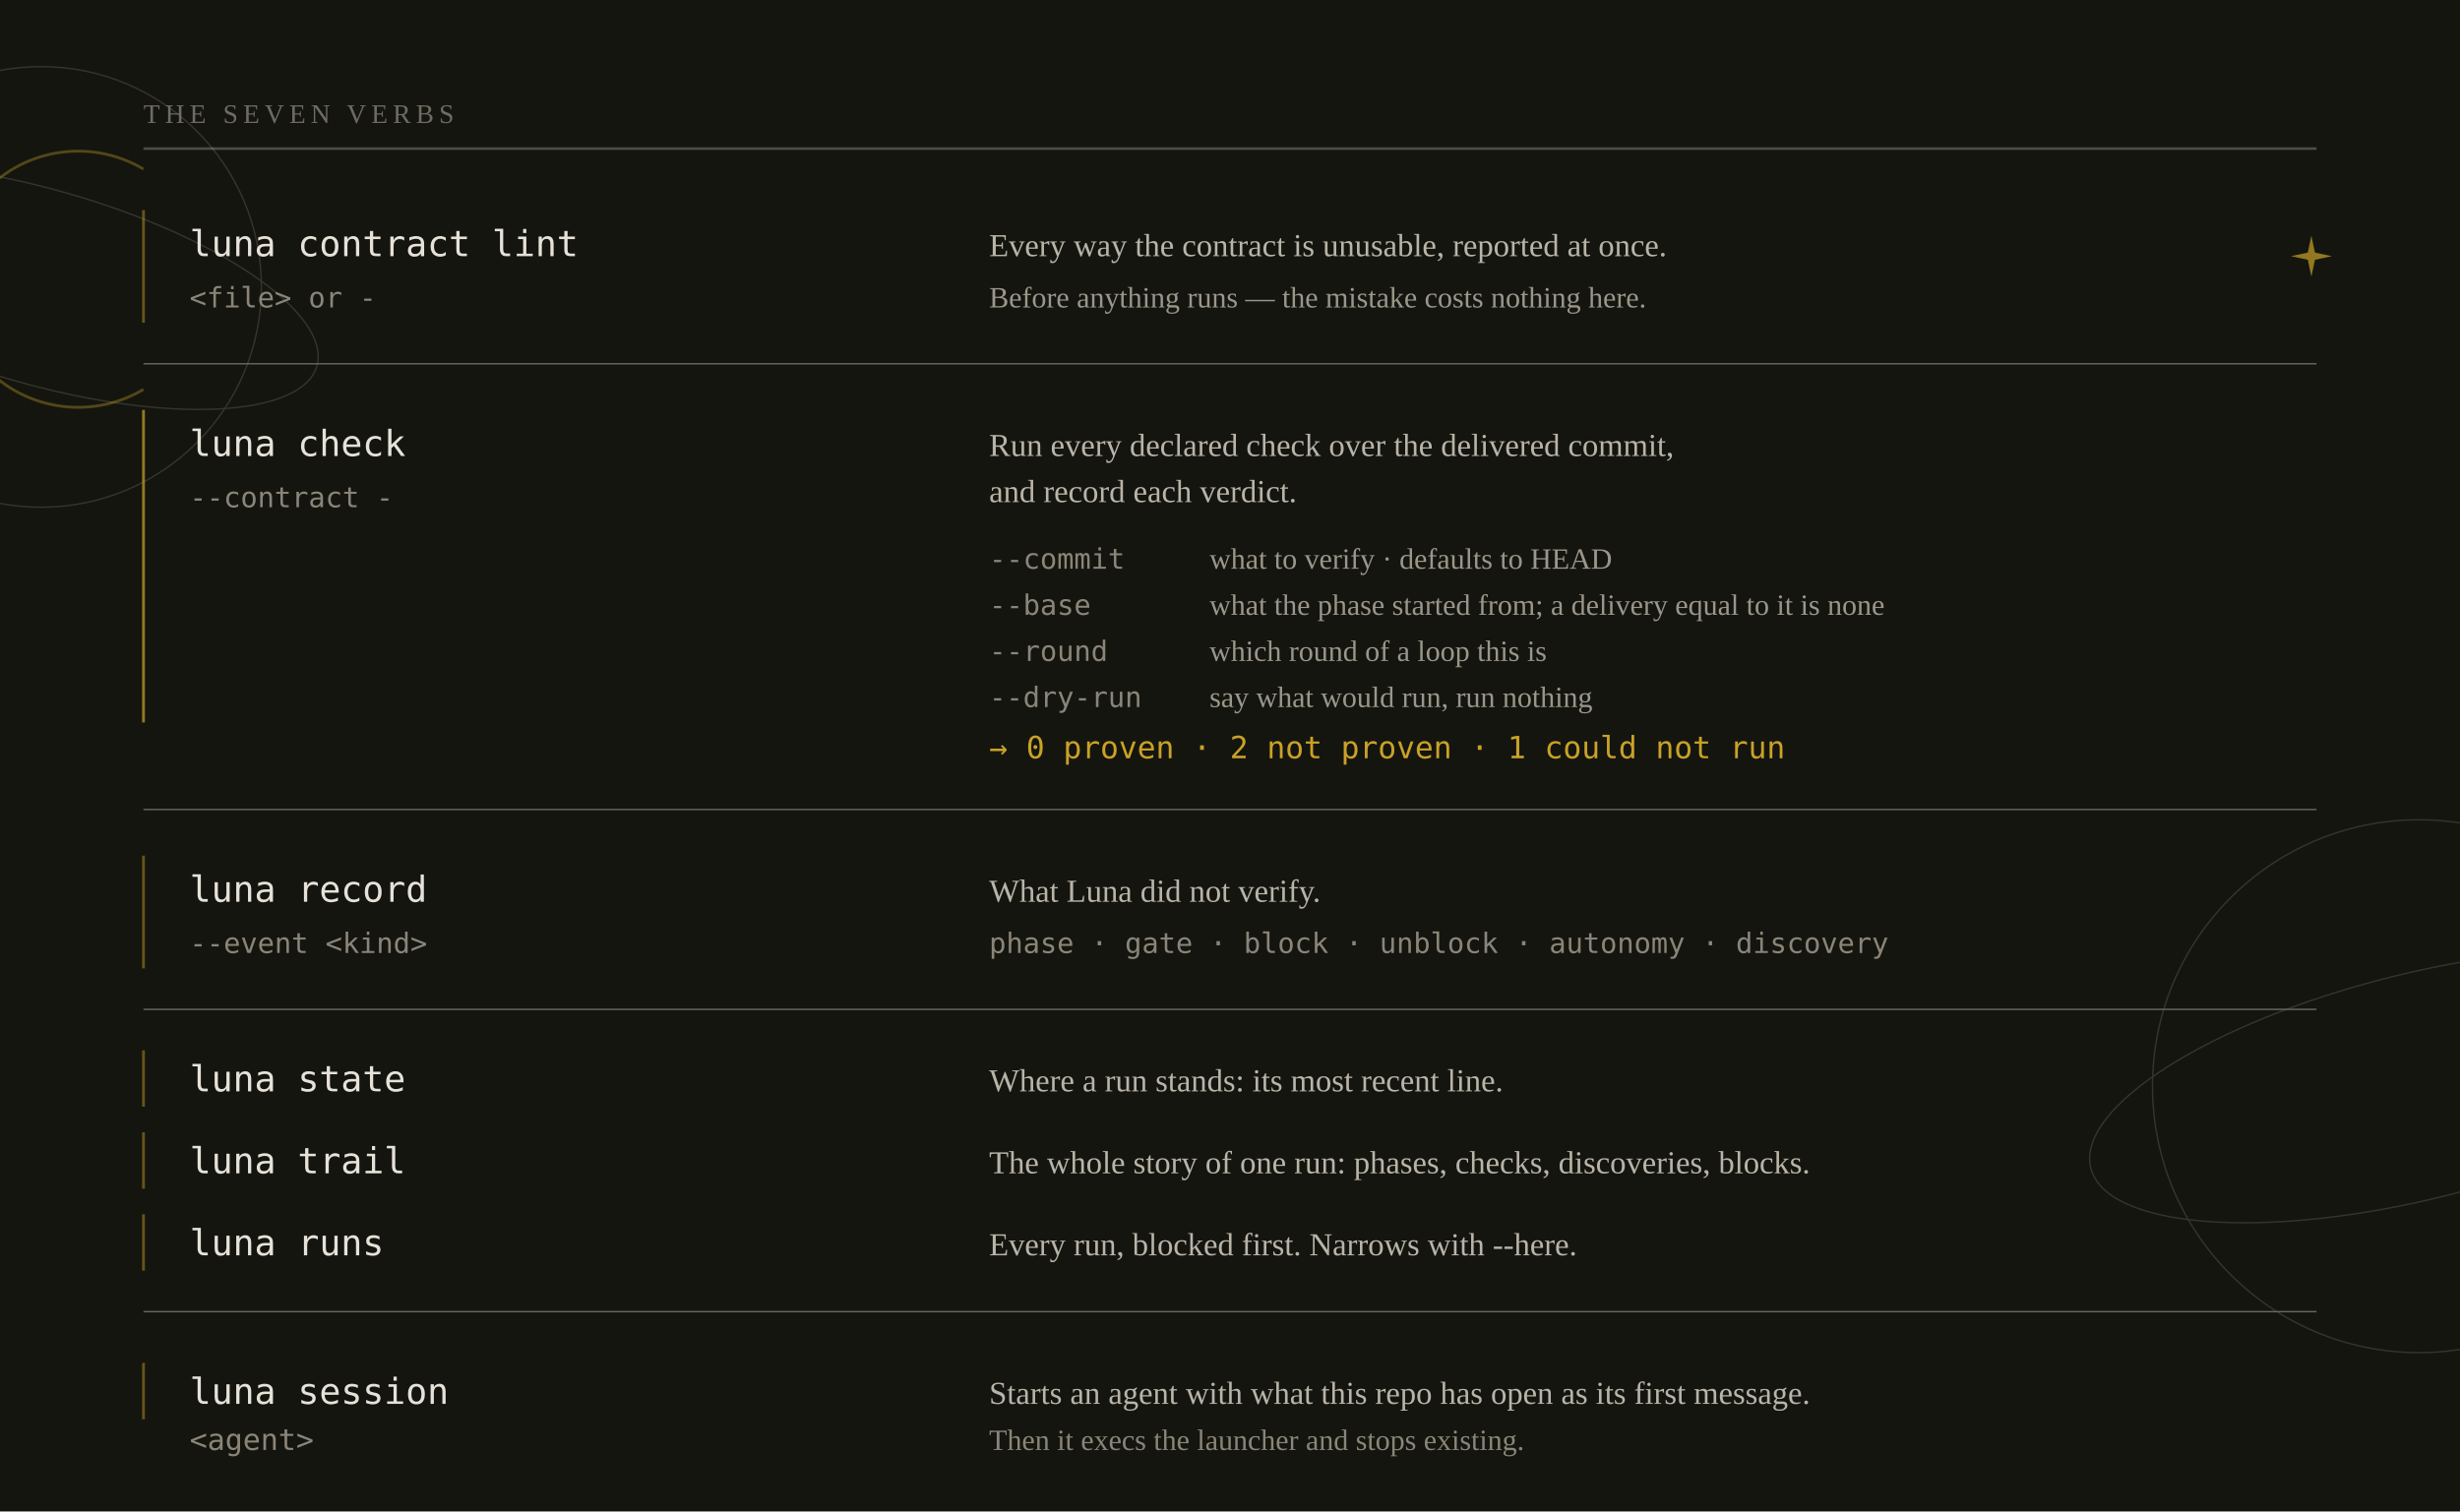
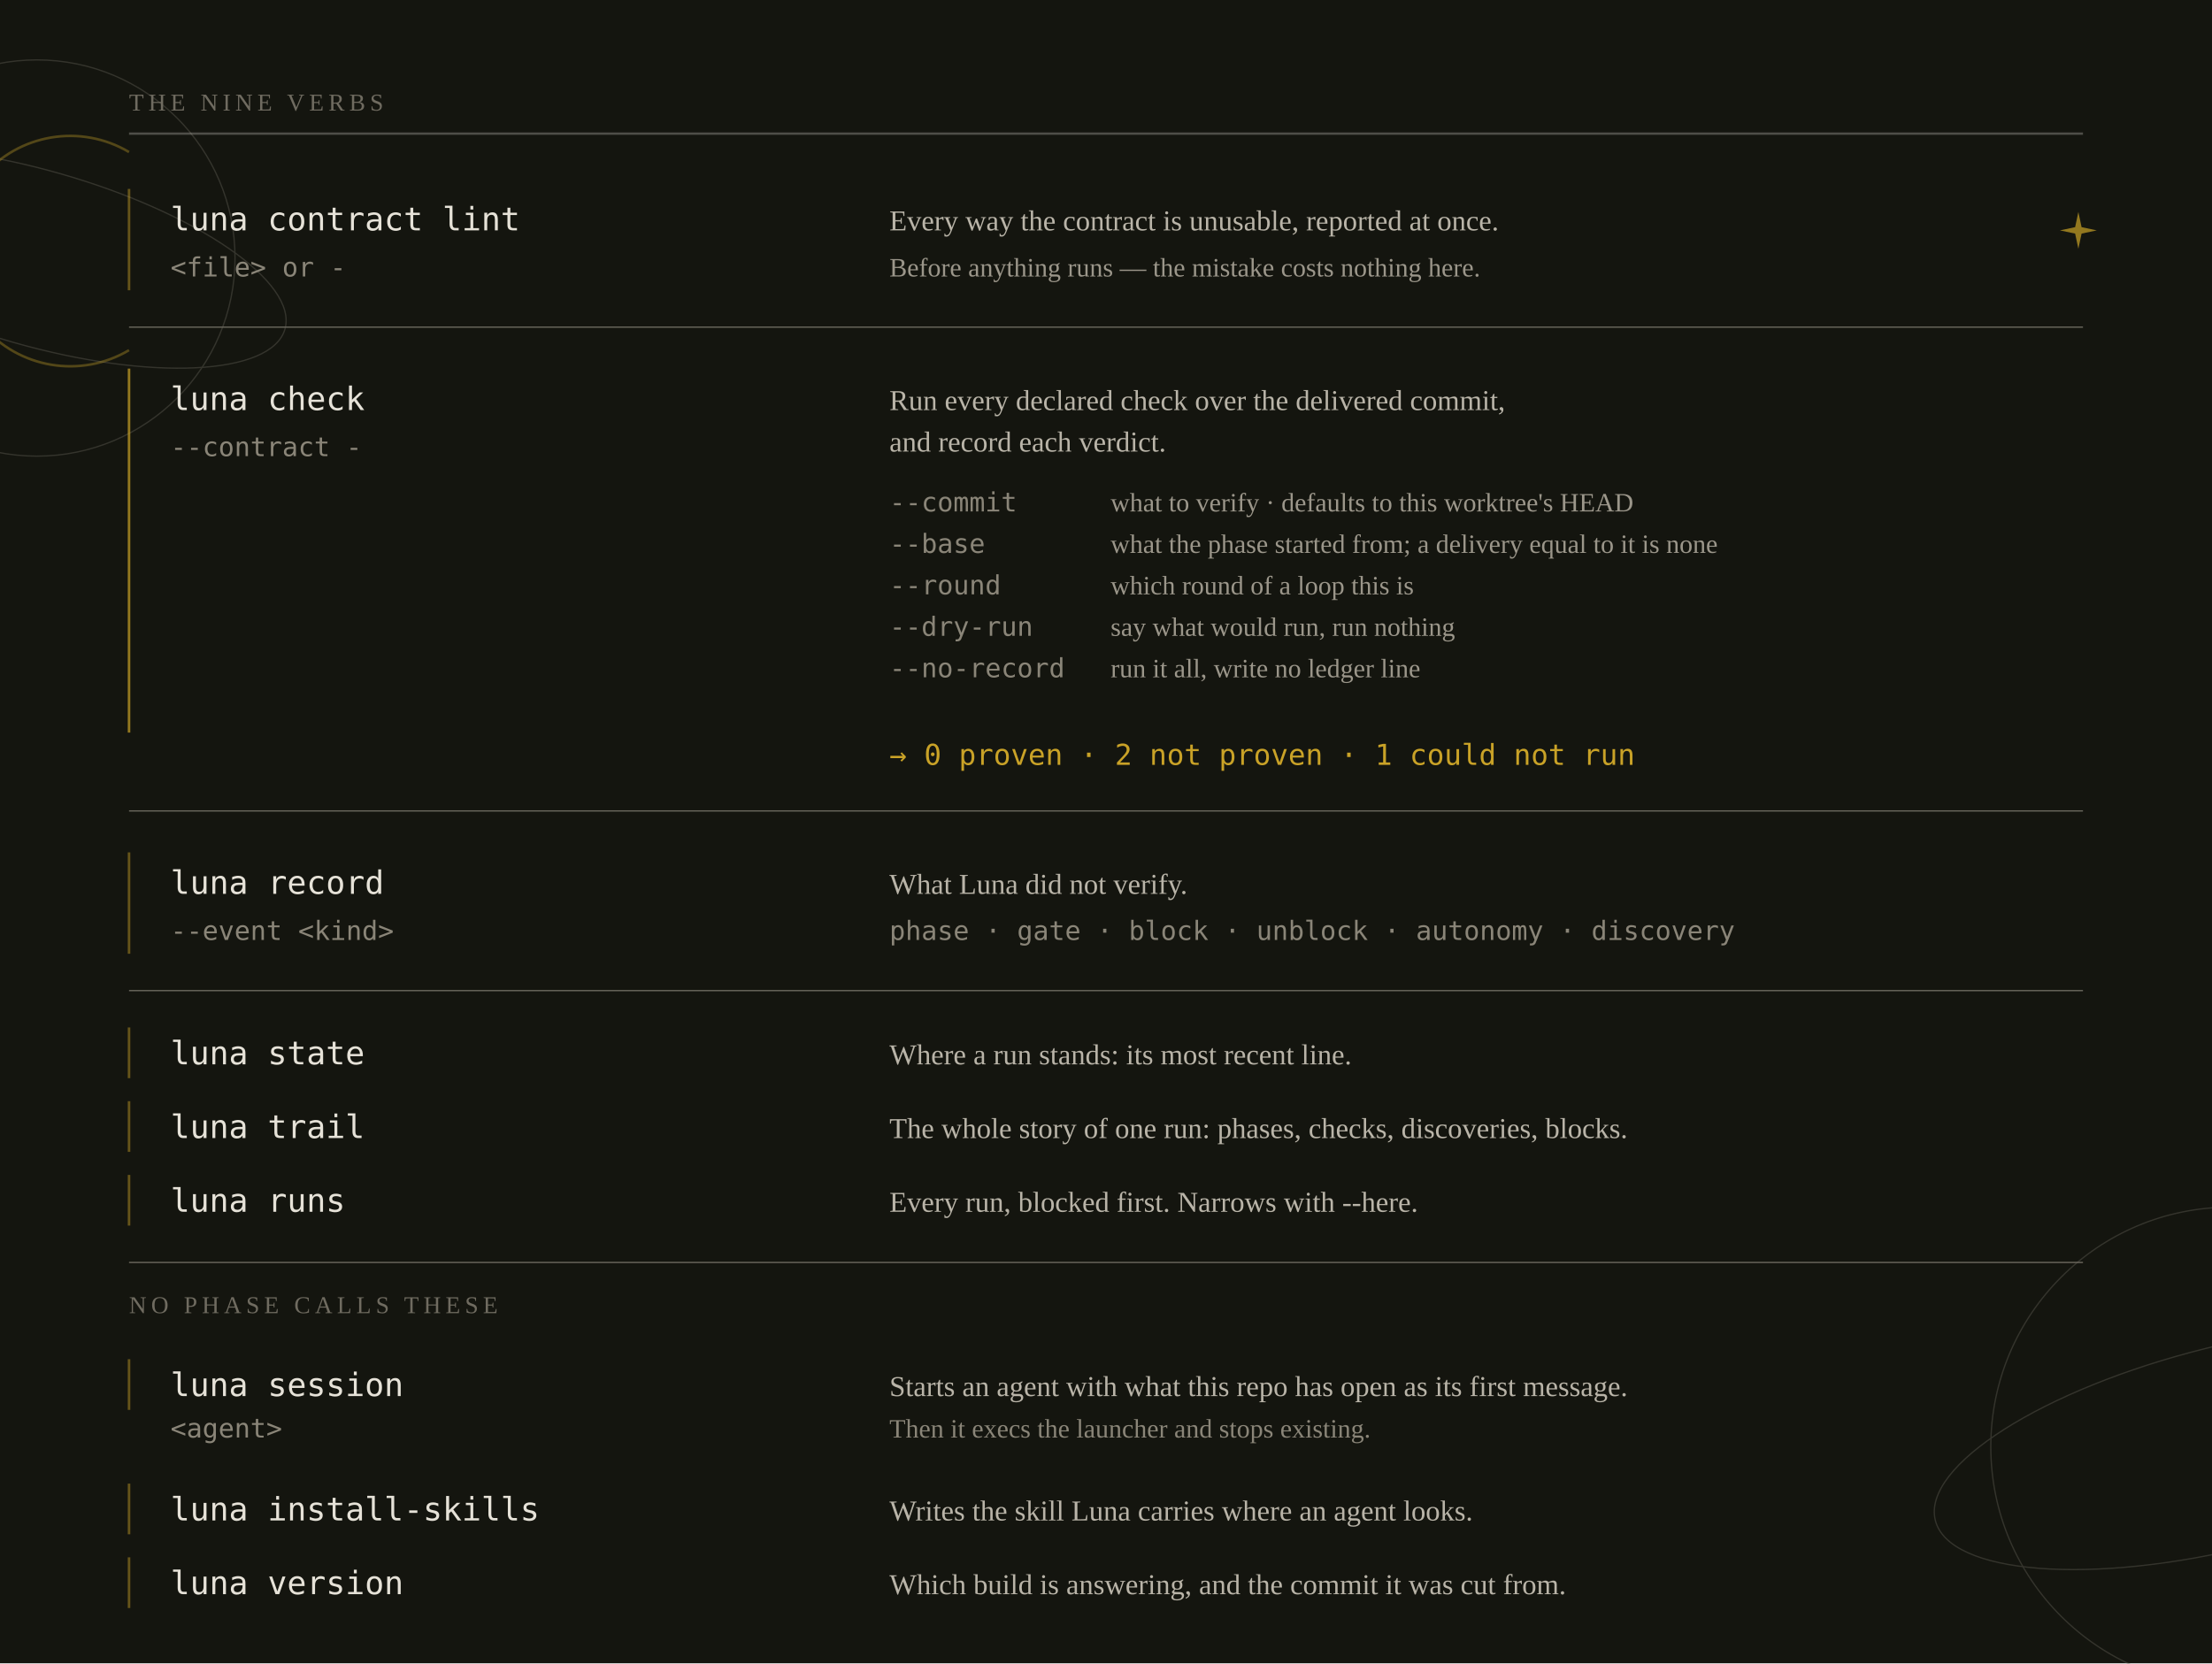
- <svg xmlns="http://www.w3.org/2000/svg" viewBox="0 0 960 590" width="960" height="590" role="img" aria-labelledby="t d">
+ <svg xmlns="http://www.w3.org/2000/svg" viewBox="0 0 960 722" width="960" height="722" role="img" aria-labelledby="t d">
  <defs>
  </defs>
-   <rect width="960" height="590" fill="#14150f" />
+   <rect width="960" height="722" fill="#14150f" />
  <g fill="none" stroke="#6a675d" stroke-width=".55" opacity=".38">
-     <circle cx="944" cy="424" r="104" />
-     <ellipse cx="944" cy="424" rx="132" ry="44" transform="rotate(-14 944 424)" />
+     <circle cx="968" cy="628" r="104" />
+     <ellipse cx="968" cy="628" rx="132" ry="44" transform="rotate(-14 968 628)" />
    <circle cx="16" cy="112" r="86" />
    <ellipse cx="16" cy="112" rx="112" ry="38" transform="rotate(16 16 112)" />
  </g>
  <path fill="none" stroke="#c9a227" stroke-width="1.1" opacity=".35" d="M56 66 A 50 50 0 1 0 56 152" />
  <g fill="#c9a227" opacity=".7">
    <path d="M902 92 l1.4 6.6 6.6 1.4 -6.6 1.4 -1.4 6.6 -1.4 -6.6 -6.6 -1.4 6.6 -1.4z" />
  </g>
-   <text x="56" y="48" fill="#6f6b60" font-family="Georgia, 'Times New Roman', serif" font-size="10.5" letter-spacing="2">THE SEVEN VERBS</text>
+   <text x="56" y="48" fill="#6f6b60" font-family="Georgia, 'Times New Roman', serif" font-size="10.5" letter-spacing="2">THE NINE VERBS</text>
  <path fill="none" stroke="#d8d4cb" stroke-width="1" opacity=".3" d="M56 58 H 904" />
  <g transform="translate(56 86)">
    <path fill="none" stroke="#c9a227" stroke-width="1.1" opacity=".45" d="M0 -4 v 44" />
    <text x="18" y="14" fill="#e6e2d8" font-family="ui-monospace, Menlo, Consolas, monospace" font-size="14">luna contract lint</text>
-     <text x="18" y="34" fill="#8a8578" font-family="ui-monospace, Menlo, Consolas, monospace" font-size="11">&lt;file&gt; or -</text>
+     <text x="18" y="34" fill="#8a8578" font-family="ui-monospace, Menlo, Consolas, monospace" font-size="11.5">&lt;file&gt; or -</text>
    <text x="330" y="14" fill="#b9b4a8" font-family="Georgia, 'Times New Roman', serif" font-size="12.5">Every way the contract is unusable, reported at once.</text>
    <text x="330" y="34" fill="#9b968a" font-family="Georgia, 'Times New Roman', serif" font-size="11.5">Before anything runs — the mistake costs nothing here.</text>
  </g>
  <path fill="none" stroke="#6a675d" stroke-width=".55" d="M56 142 H 904" />
  <g transform="translate(56 164)">
-     <path fill="none" stroke="#c9a227" stroke-width="1.1" opacity=".7" d="M0 -4 v 122" />
+     <path fill="none" stroke="#c9a227" stroke-width="1.1" opacity=".7" d="M0 -4 v 158" />
    <text x="18" y="14" fill="#e6e2d8" font-family="ui-monospace, Menlo, Consolas, monospace" font-size="14">luna check</text>
-     <text x="18" y="34" fill="#8a8578" font-family="ui-monospace, Menlo, Consolas, monospace" font-size="11">--contract -</text>
+     <text x="18" y="34" fill="#8a8578" font-family="ui-monospace, Menlo, Consolas, monospace" font-size="11.5">--contract -</text>
    <text x="330" y="14" fill="#b9b4a8" font-family="Georgia, 'Times New Roman', serif" font-size="12.5">Run every declared check over the delivered commit,</text>
    <text x="330" y="32" fill="#b9b4a8" font-family="Georgia, 'Times New Roman', serif" font-size="12.5">and record each verdict.</text>
-     <g fill="#8a8578" font-family="ui-monospace, Menlo, Consolas, monospace" font-size="11" transform="translate(330 58)">
+     <g fill="#8a8578" font-family="ui-monospace, Menlo, Consolas, monospace" font-size="11.5" transform="translate(330 58)">
      <text x="0" y="0">--commit</text>
-       <text x="86" y="0" fill="#9b968a" font-family="Georgia, 'Times New Roman', serif" font-size="11.5">what to verify · defaults to HEAD</text>
+       <text x="96" y="0" fill="#9b968a" font-family="Georgia, 'Times New Roman', serif" font-size="11.5">what to verify · defaults to this worktree's HEAD</text>
      <text x="0" y="18">--base</text>
-       <text x="86" y="18" fill="#9b968a" font-family="Georgia, 'Times New Roman', serif" font-size="11.5">what the phase started from; a delivery equal to it is none</text>
+       <text x="96" y="18" fill="#9b968a" font-family="Georgia, 'Times New Roman', serif" font-size="11.5">what the phase started from; a delivery equal to it is none</text>
      <text x="0" y="36">--round</text>
-       <text x="86" y="36" fill="#9b968a" font-family="Georgia, 'Times New Roman', serif" font-size="11.5">which round of a loop this is</text>
+       <text x="96" y="36" fill="#9b968a" font-family="Georgia, 'Times New Roman', serif" font-size="11.5">which round of a loop this is</text>
      <text x="0" y="54">--dry-run</text>
-       <text x="86" y="54" fill="#9b968a" font-family="Georgia, 'Times New Roman', serif" font-size="11.5">say what would run, run nothing</text>
+       <text x="96" y="54" fill="#9b968a" font-family="Georgia, 'Times New Roman', serif" font-size="11.5">say what would run, run nothing</text>
+       <text x="0" y="72">--no-record</text>
+       <text x="96" y="72" fill="#9b968a" font-family="Georgia, 'Times New Roman', serif" font-size="11.5">run it all, write no ledger line</text>
    </g>
-     <text x="330" y="132" fill="#c9a227" font-family="ui-monospace, Menlo, Consolas, monospace" font-size="12">→  0 proven   ·   2 not proven   ·   1 could not run</text>
+     <text x="330" y="168" fill="#c9a227" font-family="ui-monospace, Menlo, Consolas, monospace" font-size="12.5">→  0 proven   ·   2 not proven   ·   1 could not run</text>
  </g>
-   <path fill="none" stroke="#6a675d" stroke-width=".55" d="M56 316 H 904" />
-   <g transform="translate(56 338)">
+   <path fill="none" stroke="#6a675d" stroke-width=".55" d="M56 352 H 904" />
+   <g transform="translate(56 374)">
    <path fill="none" stroke="#c9a227" stroke-width="1.1" opacity=".45" d="M0 -4 v 44" />
    <text x="18" y="14" fill="#e6e2d8" font-family="ui-monospace, Menlo, Consolas, monospace" font-size="14">luna record</text>
-     <text x="18" y="34" fill="#8a8578" font-family="ui-monospace, Menlo, Consolas, monospace" font-size="11">--event &lt;kind&gt;</text>
+     <text x="18" y="34" fill="#8a8578" font-family="ui-monospace, Menlo, Consolas, monospace" font-size="11.5">--event &lt;kind&gt;</text>
    <text x="330" y="14" fill="#b9b4a8" font-family="Georgia, 'Times New Roman', serif" font-size="12.5">What Luna did not verify.</text>
-     <text x="330" y="34" fill="#8a8578" font-family="ui-monospace, Menlo, Consolas, monospace" font-size="11">phase · gate · block · unblock · autonomy · discovery</text>
+     <text x="330" y="34" fill="#8a8578" font-family="ui-monospace, Menlo, Consolas, monospace" font-size="11.5">phase · gate · block · unblock · autonomy · discovery</text>
  </g>
-   <path fill="none" stroke="#6a675d" stroke-width=".55" d="M56 394 H 904" />
-   <g transform="translate(56 414)">
+   <path fill="none" stroke="#6a675d" stroke-width=".55" d="M56 430 H 904" />
+   <g transform="translate(56 450)">
    <path fill="none" stroke="#c9a227" stroke-width="1.1" opacity=".45" d="M0 -4 v 22" />
    <text x="18" y="12" fill="#e6e2d8" font-family="ui-monospace, Menlo, Consolas, monospace" font-size="14">luna state</text>
    <text x="330" y="12" fill="#b9b4a8" font-family="Georgia, 'Times New Roman', serif" font-size="12.5">Where a run stands: its most recent line.</text>
  </g>
-   <g transform="translate(56 446)">
+   <g transform="translate(56 482)">
    <path fill="none" stroke="#c9a227" stroke-width="1.1" opacity=".45" d="M0 -4 v 22" />
    <text x="18" y="12" fill="#e6e2d8" font-family="ui-monospace, Menlo, Consolas, monospace" font-size="14">luna trail</text>
    <text x="330" y="12" fill="#b9b4a8" font-family="Georgia, 'Times New Roman', serif" font-size="12.5">The whole story of one run: phases, checks, discoveries, blocks.</text>
  </g>
-   <g transform="translate(56 478)">
+   <g transform="translate(56 514)">
    <path fill="none" stroke="#c9a227" stroke-width="1.1" opacity=".45" d="M0 -4 v 22" />
    <text x="18" y="12" fill="#e6e2d8" font-family="ui-monospace, Menlo, Consolas, monospace" font-size="14">luna runs</text>
    <text x="330" y="12" fill="#b9b4a8" font-family="Georgia, 'Times New Roman', serif" font-size="12.5">Every run, blocked first. Narrows with --here.</text>
  </g>
-   <path fill="none" stroke="#6a675d" stroke-width="0.55" d="M56 512 H904" />
-   <g transform="translate(56 536)">
+   <path fill="none" stroke="#6a675d" stroke-width="0.55" d="M56 548 H904" />
+   <text x="56" y="570" fill="#6f6b60" font-family="Georgia, 'Times New Roman', serif" font-size="10.5" letter-spacing="2">NO PHASE CALLS THESE</text>
+   <g transform="translate(56 594)">
    <path fill="none" stroke="#c9a227" stroke-width="1.1" opacity=".45" d="M0 -4 v 22" />
    <text x="18" y="12" fill="#e6e2d8" font-family="ui-monospace, Menlo, Consolas, monospace" font-size="14">luna session</text>
    <text x="18" y="30" fill="#8a8578" font-family="ui-monospace, Menlo, Consolas, monospace" font-size="11.5">&lt;agent&gt;</text>
    <text x="330" y="12" fill="#b9b4a8" font-family="Georgia, 'Times New Roman', serif" font-size="12.5">Starts an agent with what this repo has open as its first message.</text>
    <text x="330" y="30" fill="#8a8578" font-family="Georgia, 'Times New Roman', serif" font-size="11.5">Then it execs the launcher and stops existing.</text>
  </g>
+   <g transform="translate(56 648)">
+     <path fill="none" stroke="#c9a227" stroke-width="1.1" opacity=".45" d="M0 -4 v 22" />
+     <text x="18" y="12" fill="#e6e2d8" font-family="ui-monospace, Menlo, Consolas, monospace" font-size="14">luna install-skills</text>
+     <text x="330" y="12" fill="#b9b4a8" font-family="Georgia, 'Times New Roman', serif" font-size="12.5">Writes the skill Luna carries where an agent looks.</text>
+   </g>
+   <g transform="translate(56 680)">
+     <path fill="none" stroke="#c9a227" stroke-width="1.1" opacity=".45" d="M0 -4 v 22" />
+     <text x="18" y="12" fill="#e6e2d8" font-family="ui-monospace, Menlo, Consolas, monospace" font-size="14">luna version</text>
+     <text x="330" y="12" fill="#b9b4a8" font-family="Georgia, 'Times New Roman', serif" font-size="12.5">Which build is answering, and the commit it was cut from.</text>
+   </g>
</svg>
